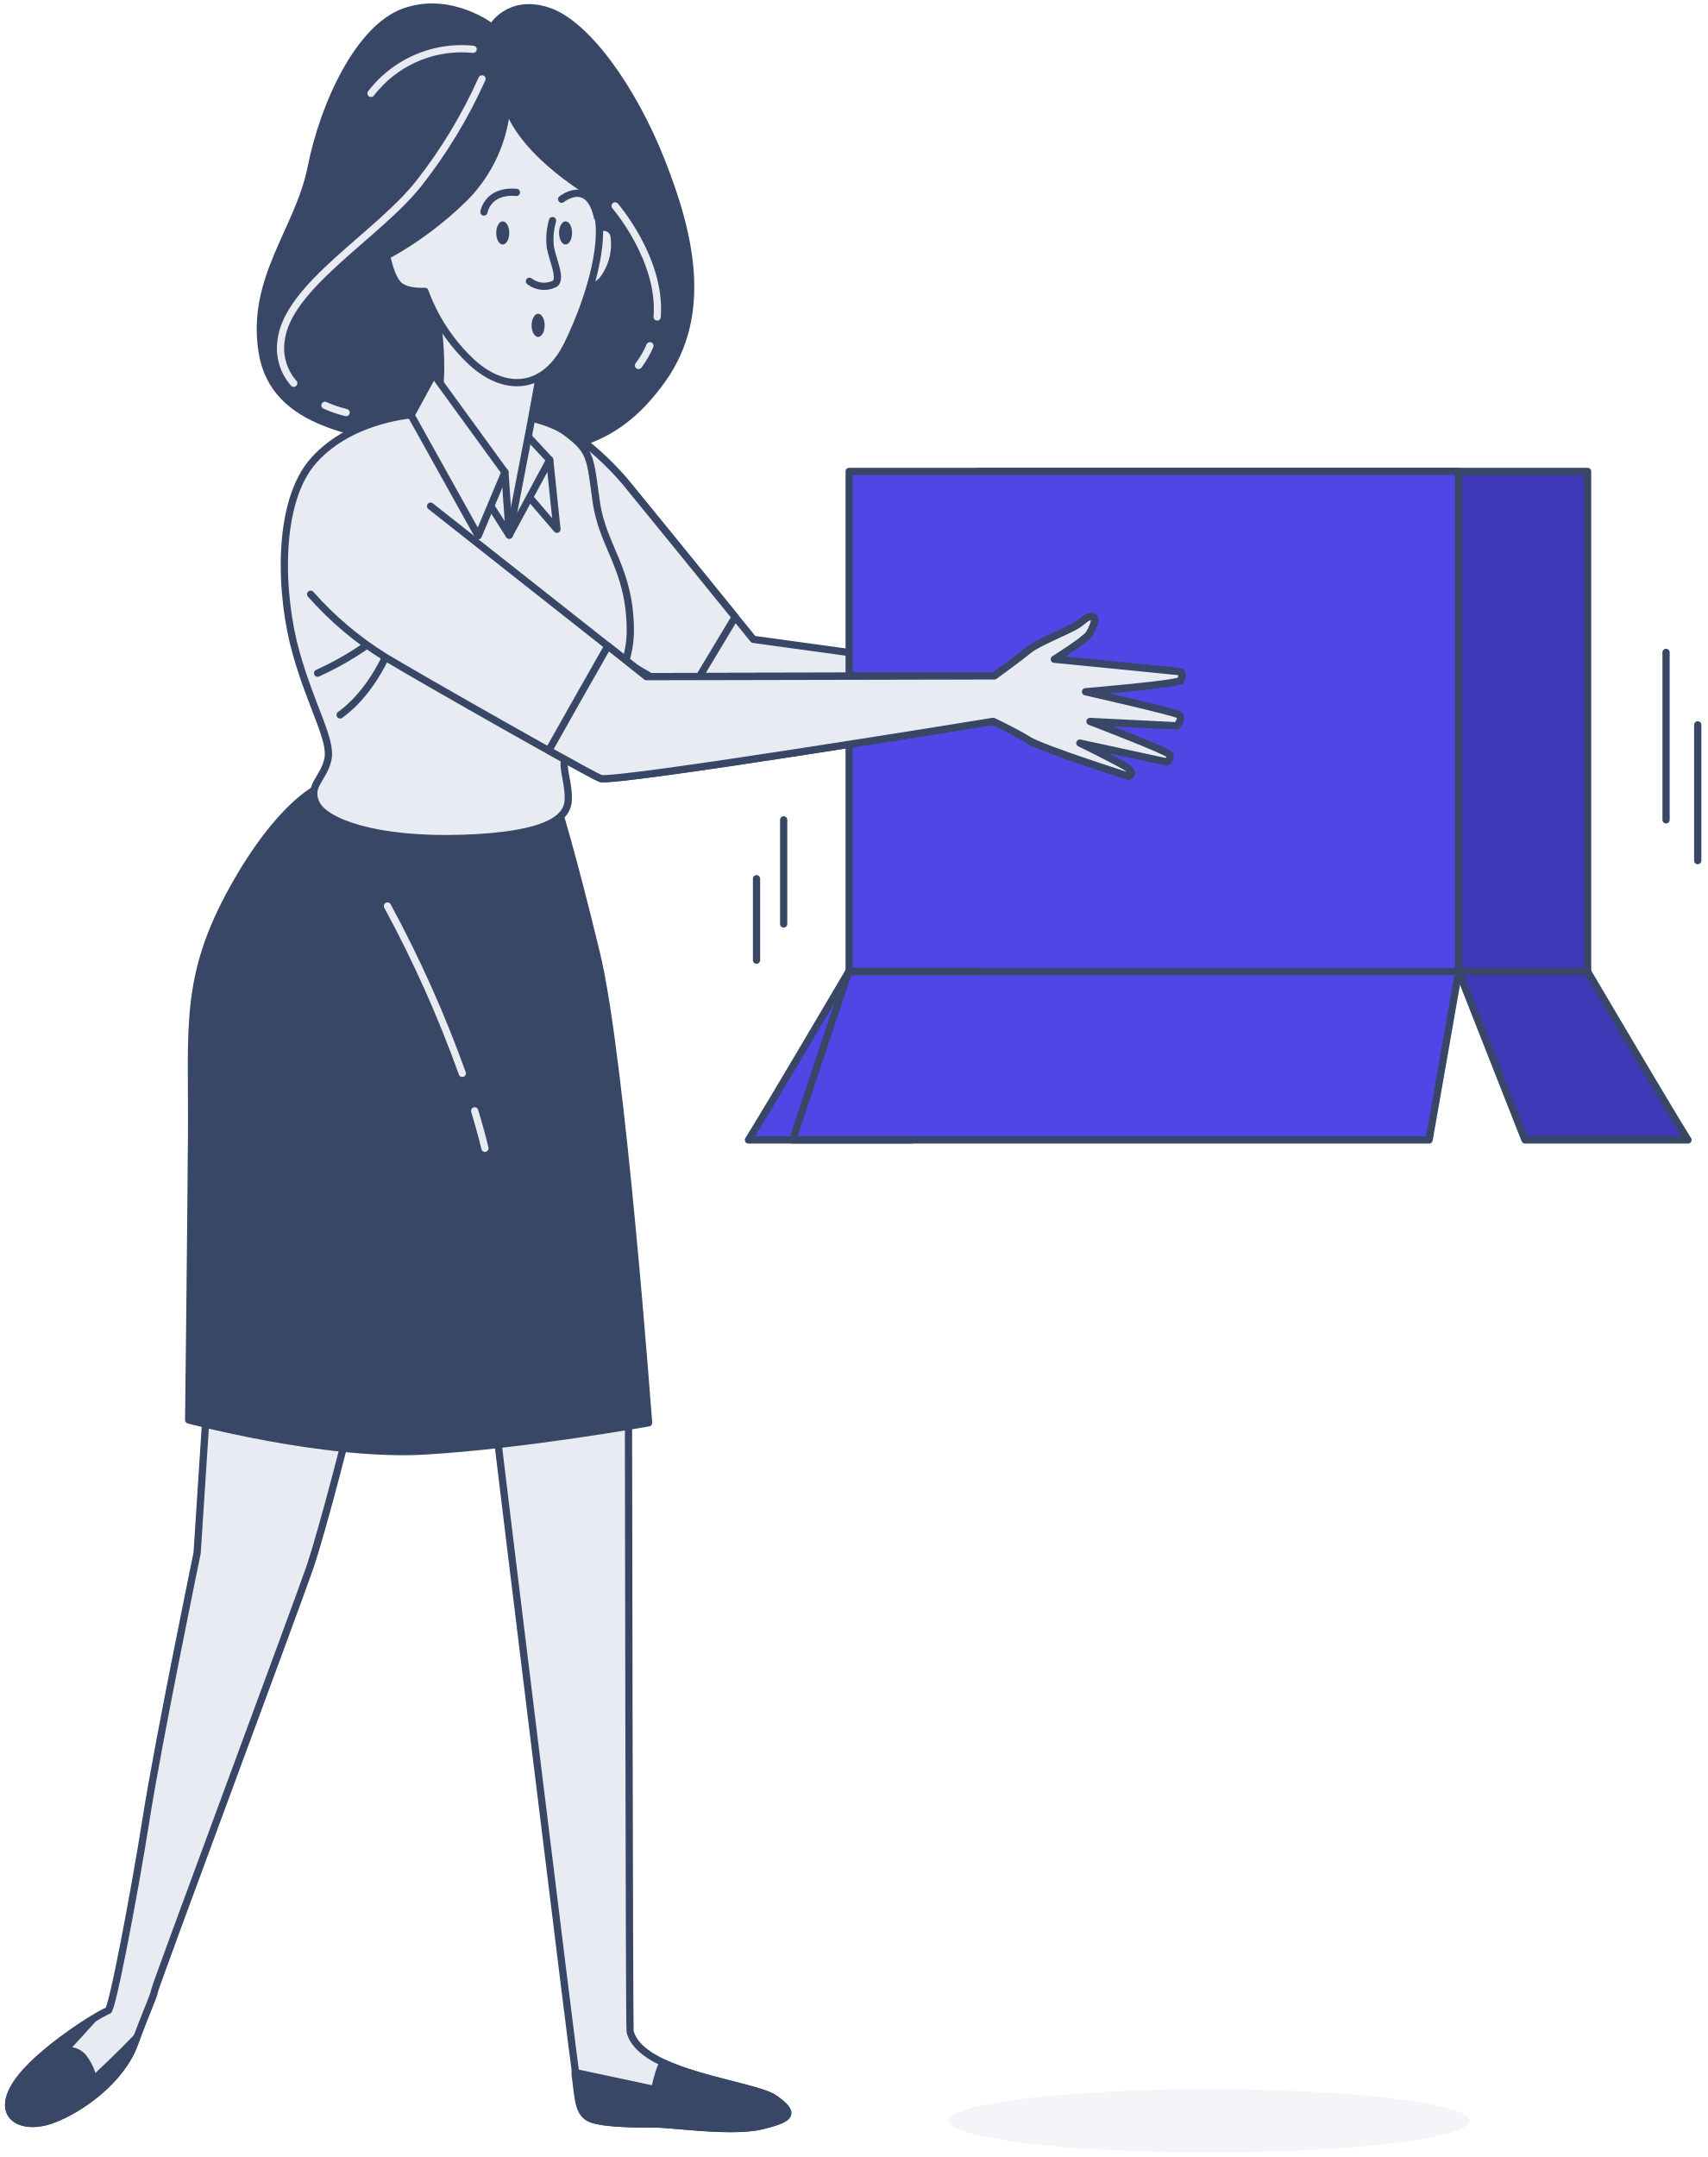
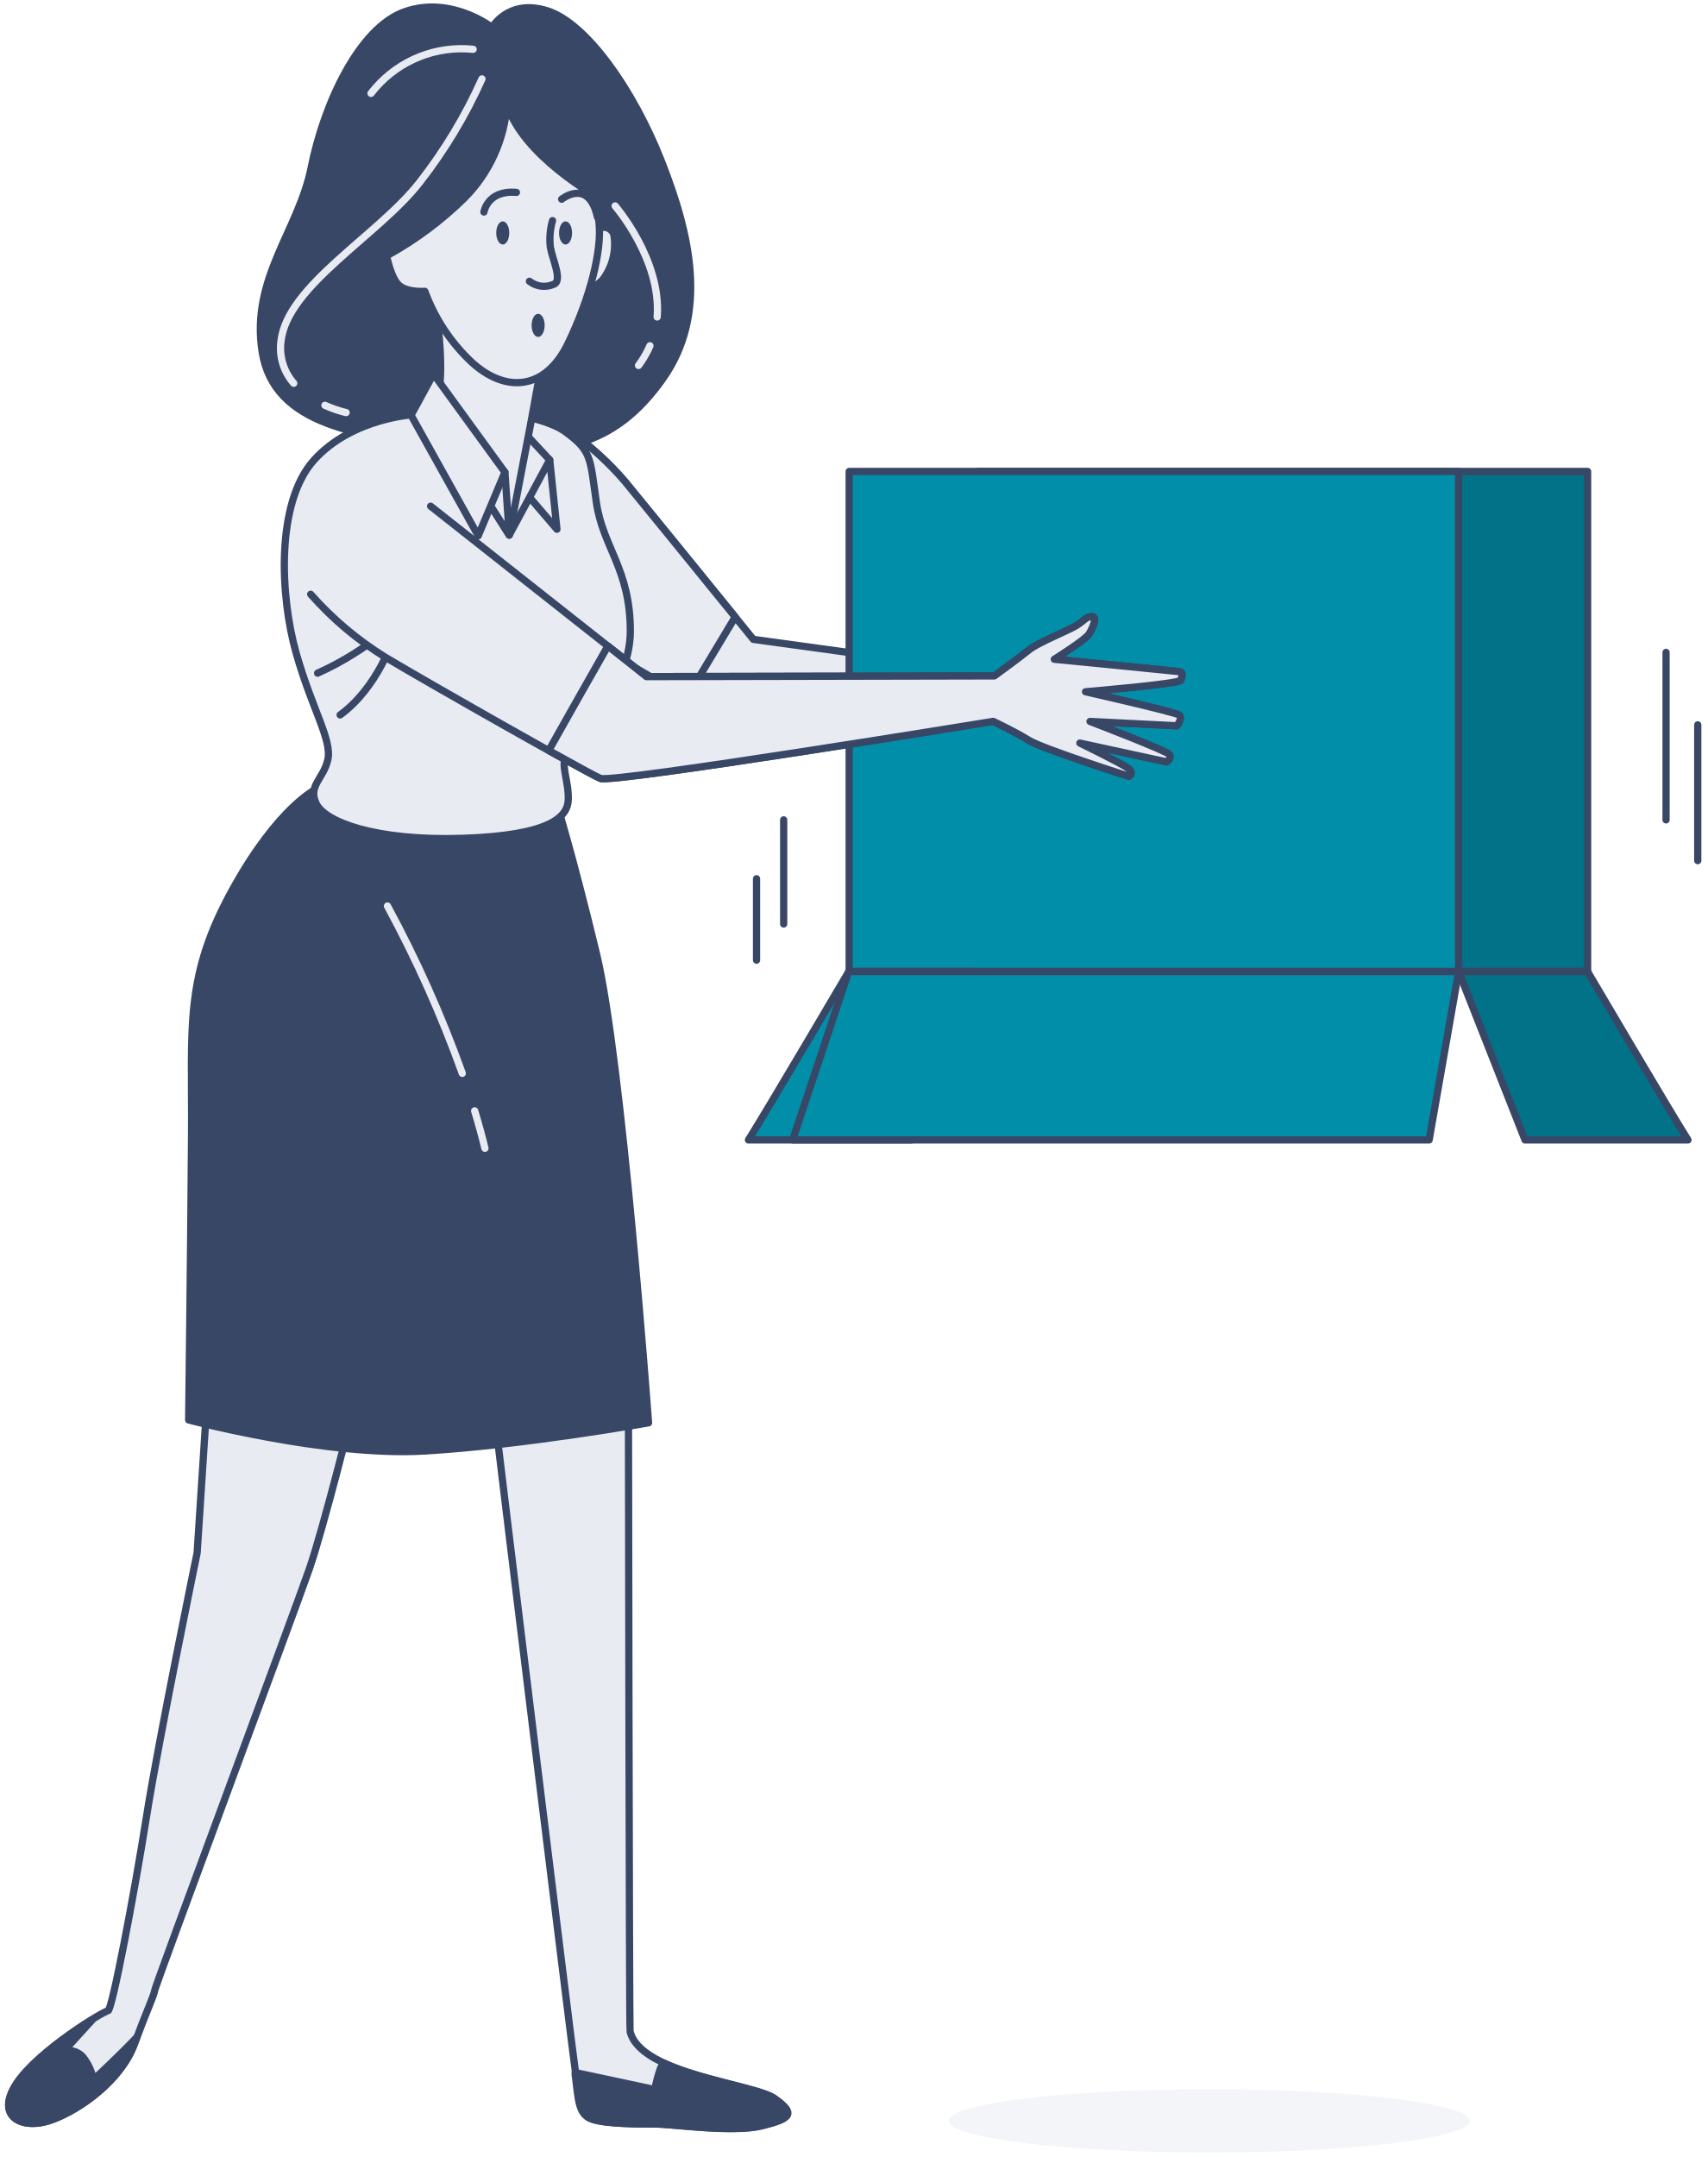
<svg xmlns="http://www.w3.org/2000/svg" width="236" height="298" viewbox="0 0 236 298" fill="none">
  <path opacity="0.5" d="M203.08 293C203.08 295.42 186.95 297.38 167.08 297.38C147.21 297.38 131.08 295.38 131.08 293C131.08 290.62 147.2 288.63 167.08 288.63C186.96 288.63 203.08 290.62 203.08 293Z" fill="#E8EBF2" />
  <path d="M68 3.79C68 3.79 62.41 -0.6 56 1.59C49.59 3.78 44.73 14.46 43 23.14C41.27 31.82 34.62 38.4 36.22 48.58C37.82 58.76 49.39 60.35 63.36 61.85C77.33 63.35 84.91 61.65 91.49 52.47C98.07 43.29 95.28 32.12 91.39 22.24C87.5 12.36 81.02 3.19 75.63 1.49C70.24 -0.21 68 3.79 68 3.79Z" fill="#384766" stroke="#384766" stroke-linecap="round" stroke-linejoin="round" />
  <path d="M44.9 56C45.843 56.424 46.824 56.759 47.83 57" stroke="#E8EBF2" stroke-linecap="round" stroke-linejoin="round" />
  <path d="M66.6 10.9C64.322 15.99 61.434 20.785 58 25.18C52.28 32.53 39.63 39.47 38.82 47.18C38.69 48.212 38.78 49.26 39.085 50.255C39.391 51.25 39.903 52.168 40.59 52.95" stroke="#E8EBF2" stroke-linecap="round" stroke-linejoin="round" />
  <path d="M89.81 47.77C89.397 48.738 88.866 49.651 88.23 50.49" stroke="#E8EBF2" stroke-linecap="round" stroke-linejoin="round" />
  <path d="M85 28.45C85 28.45 91.43 35.87 90.81 43.79" stroke="#E8EBF2" stroke-linecap="round" stroke-linejoin="round" />
  <path d="M65.38 6.81C62.874 6.555 60.343 6.904 58 7.828C55.656 8.752 53.568 10.223 51.91 12.12C51.68 12.38 51.47 12.64 51.27 12.9" stroke="#E8EBF2" stroke-linecap="round" stroke-linejoin="round" />
  <path d="M28.49 195.3L27.24 214.54C27.24 214.54 21.92 240.35 20.24 250.99C18.56 261.63 15.48 277.81 14.92 277.81C14.36 277.81 5.18 283.36 2.24 287.89C-0.7 292.42 3.03 294.34 7.11 292.89C11.19 291.44 16.73 287.34 18.54 282.47C20.35 277.6 21.25 275.79 21.37 275C21.49 274.21 40.84 222.26 42.76 216.71C44.68 211.16 48.76 194.86 48.76 194.86L58.27 162.6C58.27 162.6 68.45 195.77 68.57 197.24C68.69 198.71 79.09 283.49 79.57 286.66C80.05 289.83 79.91 292.09 81.83 292.77C83.75 293.45 88.28 293.45 90.66 293.45C93.04 293.45 101.3 294.7 105.37 293.68C109.44 292.66 109.9 291.98 107.07 289.94C104.24 287.9 88.52 286.6 87.07 280.66C86.95 280.21 86.84 192.94 86.84 192.94C86.84 192.94 85.48 164.08 83.22 155.94H30.92L28.49 195.3Z" fill="#E8EBF2" stroke="#384766" stroke-linecap="round" stroke-linejoin="round" />
  <path d="M7.1 292.87C11.17 291.39 16.72 287.32 18.53 282.45L18.91 281.45C16.6 283.91 12.91 287.33 12.91 287.33C12.684 286.17 12.179 285.082 11.44 284.16C11.117 283.804 10.704 283.543 10.244 283.404C9.785 283.264 9.296 283.253 8.83 283.37L12.83 278.97C9.83 280.83 4.43 284.63 2.31 287.9C-0.72 292.41 3 294.34 7.1 292.87Z" fill="#384766" stroke="#384766" stroke-linecap="round" stroke-linejoin="round" />
  <path d="M107 289.92C105.06 288.53 97.09 287.48 91.77 285.05C91.55 285.237 91.379 285.473 91.27 285.74C90.932 286.698 90.668 287.681 90.48 288.68L79.48 286.33V286.64C79.93 289.81 79.82 292.07 81.74 292.75C83.66 293.43 88.19 293.43 90.57 293.43C92.95 293.43 101.21 294.68 105.28 293.66C109.35 292.64 109.87 292 107 289.92Z" fill="#384766" stroke="#384766" stroke-linecap="round" stroke-linejoin="round" />
  <path d="M43.73 109C43.73 109 38.54 111.39 32.26 122.67C25.39 134.98 26.57 141.82 26.47 156.67C26.37 171.52 26.07 196.17 26.07 196.17C26.07 196.17 45.07 201.26 58.7 200.46C72.33 199.66 89.62 196.57 89.62 196.57C89.62 196.57 85.93 146.29 82.44 131.83C78.95 117.37 76.85 110.83 76.85 110.83C70.105 111.766 63.27 111.867 56.5 111.13C44.93 110 43.73 109 43.73 109Z" fill="#384766" stroke="#384766" stroke-linecap="round" stroke-linejoin="round" />
  <path d="M65.59 153.47C66.11 155.18 66.59 156.91 67.01 158.64" stroke="#E8EBF2" stroke-linecap="round" stroke-linejoin="round" />
  <path d="M53.54 125.17C57.568 132.603 61.025 140.332 63.88 148.29" stroke="#E8EBF2" stroke-linecap="round" stroke-linejoin="round" />
  <path d="M171.12 99.44C170.52 99.04 160.69 97.5 160.69 97.5L158.77 96.71C158.77 96.71 170.67 97.66 170.77 97.16C170.87 96.66 171.27 96.06 170.47 95.96C169.67 95.86 154.36 92.75 154.36 92.75C154.36 92.75 158.25 89.07 158.75 88.27C159.25 87.47 159.94 85.87 159.14 85.87C158.34 85.87 158.14 86.37 157.05 87.07C155.96 87.77 151.66 89.47 150.46 90.46C149.26 91.45 145.68 94.05 145.68 94.05L104.1 88.33C104.1 88.33 89.5 70.33 86.33 66.49C84.126 63.927 81.618 61.644 78.86 59.69C75.8 58.34 75.86 60.6 75.86 60.6L82.25 89C82.25 89 98.78 98.85 99.8 98.85C100.82 98.85 145.48 100.33 145.48 100.33C145.48 100.33 148.48 101.73 150.36 102.92C152.24 104.11 164.23 107.92 164.23 107.92C164.23 107.92 165.03 107.52 164.13 106.82C163.23 106.12 157.45 103.33 157.45 103.33L169.45 105.93C169.45 105.93 170.15 105.43 169.85 104.93C169.55 104.43 158.85 100.34 158.85 100.34L170.85 100.94C170.85 100.94 171.71 99.84 171.12 99.44Z" fill="#E8EBF2" stroke="#384766" stroke-linecap="round" stroke-linejoin="round" />
  <path d="M101.59 85.24C97.28 79.93 88.67 69.33 86.33 66.49C84.126 63.927 81.618 61.644 78.86 59.69C75.8 58.34 75.86 60.6 75.86 60.6L82.25 89C82.25 89 89.71 93.44 94.91 96.36L101.59 85.24Z" fill="#E8EBF2" stroke="#384766" stroke-linecap="round" stroke-linejoin="round" />
  <path d="M57.4 57.26C57.4 57.26 48.72 57.66 43.4 63.55C38.08 69.44 38.71 82.4 40.91 90.18C43.11 97.96 45.91 102.25 45.3 104.95C44.69 107.65 42.51 108.54 43.7 111.03C44.89 113.52 51.78 116.22 63.95 115.82C76.12 115.42 78.42 112.82 78.52 110.54C78.62 108.26 77.72 106.35 78.02 104.95C78.32 103.55 87.1 95.77 87.1 87.19C87.1 78.61 83.31 75.62 82.41 69.43C81.51 63.24 81.81 62.35 78.12 59.65C74.43 56.95 62.29 55.56 57.4 57.26Z" fill="#E8EBF2" stroke="#384766" stroke-linecap="round" stroke-linejoin="round" />
  <path d="M53.46 87C50.559 89.428 47.339 91.446 43.89 93" stroke="#384766" stroke-linecap="round" stroke-linejoin="round" />
  <path d="M54.42 88C54.42 88 52.27 94.94 47 98.77" stroke="#384766" stroke-linecap="round" stroke-linejoin="round" />
  <path d="M75.96 63.54L76.96 73.12L72.76 68.23L75.96 63.54Z" fill="#E8EBF2" stroke="#384766" stroke-linecap="round" stroke-linejoin="round" />
  <path d="M70.37 73.92L75.96 63.54L70.87 58.06L70.37 73.92Z" fill="#E8EBF2" stroke="#384766" stroke-linecap="round" stroke-linejoin="round" />
  <path d="M59.6 40.3C60.472 43.759 60.905 47.313 60.89 50.88C60.861 53.19 60.627 55.492 60.19 57.76L70.37 73.92L73.26 58.92L75.16 48.54C75.16 48.54 63.59 47.88 59.6 40.3Z" fill="#E8EBF2" stroke="#384766" stroke-linecap="round" stroke-linejoin="round" />
  <path d="M69.77 65.24L70.37 73.92L67.38 69.23L69.77 65.24Z" fill="#E8EBF2" stroke="#384766" stroke-linecap="round" stroke-linejoin="round" />
  <path d="M56.8 57.36L66.08 74.02L69.77 65.24L59.9 51.67L56.8 57.36Z" fill="#E8EBF2" stroke="#384766" stroke-linecap="round" stroke-linejoin="round" />
-   <path d="M219.38 65.13H135.17V134.23H219.38V65.13Z" fill="#4F46E5" />
+   <path d="M219.38 65.13H135.17V134.23H219.38V65.13Z" fill="#018ea9" />
  <path opacity="0.2" d="M219.38 65.13H135.17V134.23H219.38V65.13Z" fill="black" />
  <path d="M219.38 65.13H135.17V134.23H219.38V65.13Z" stroke="#384766" stroke-linecap="round" stroke-linejoin="round" />
-   <path d="M201.55 65.13H117.34V134.23H201.55V65.13Z" fill="#4F46E5" stroke="#384766" stroke-linecap="round" stroke-linejoin="round" />
-   <path d="M233.25 157.49C230.55 153.21 219.38 134.23 219.38 134.23H201.56L210.73 157.49H233.25Z" fill="#4F46E5" />
+   <path d="M201.55 65.13H117.34V134.23H201.55V65.13Z" fill="#018ea9" stroke="#384766" stroke-linecap="round" stroke-linejoin="round" />
+   <path d="M233.25 157.49C230.55 153.21 219.38 134.23 219.38 134.23H201.56L210.73 157.49H233.25Z" fill="#018ea9" />
  <path opacity="0.2" d="M233.25 157.49C230.55 153.21 219.38 134.23 219.38 134.23H201.56L210.73 157.49H233.25Z" fill="black" />
  <path d="M233.25 157.49C230.55 153.21 219.38 134.23 219.38 134.23H201.56L210.73 157.49H233.25Z" stroke="#384766" stroke-linecap="round" stroke-linejoin="round" />
-   <path d="M103.42 157.49C106.12 153.21 117.28 134.23 117.28 134.23H135.11L125.94 157.49H103.42Z" fill="#4F46E5" stroke="#384766" stroke-linecap="round" stroke-linejoin="round" />
-   <path d="M117.28 134.23L109.53 157.49H197.48L201.56 134.23H117.28Z" fill="#4F46E5" stroke="#384766" stroke-linecap="round" stroke-linejoin="round" />
+   <path d="M103.42 157.49C106.12 153.21 117.28 134.23 117.28 134.23H135.11L125.94 157.49H103.42Z" fill="#018ea9" stroke="#384766" stroke-linecap="round" stroke-linejoin="round" />
+   <path d="M117.28 134.23L109.53 157.49H197.48L201.56 134.23H117.28Z" fill="#018ea9" stroke="#384766" stroke-linecap="round" stroke-linejoin="round" />
  <path d="M230.22 90.13V113.27" stroke="#384766" stroke-linecap="round" stroke-linejoin="round" />
  <path d="M234.6 100.14V118.9" stroke="#384766" stroke-linecap="round" stroke-linejoin="round" />
  <path d="M108.29 113.27V127.65" stroke="#384766" stroke-linecap="round" stroke-linejoin="round" />
  <path d="M104.54 121.4V132.65" stroke="#384766" stroke-linecap="round" stroke-linejoin="round" />
  <path d="M42.93 82.1C45.914 85.48 49.378 88.404 53.21 90.78C59.21 94.37 81.21 106.84 82.94 107.54C84.67 108.24 137.21 99.66 137.21 99.66C137.21 99.66 140.21 101.06 142.1 102.25C143.99 103.44 155.97 107.25 155.97 107.25C155.97 107.25 156.77 106.85 155.87 106.16C154.97 105.47 149.19 102.66 149.19 102.66L161.19 105.26C161.19 105.26 161.89 104.76 161.59 104.26C161.29 103.76 150.59 99.67 150.59 99.67L162.59 100.27C162.59 100.27 163.49 99.17 162.89 98.77C162.29 98.37 150 95.57 150 95.57C150 95.57 163.07 94.47 163.17 93.97C163.27 93.47 163.67 92.88 162.87 92.78C162.07 92.68 145.71 91.08 145.71 91.08C145.71 91.08 150 88.39 150.5 87.59C151 86.79 151.7 85.19 150.9 85.19C150.1 85.19 149.9 85.69 148.81 86.39C147.72 87.09 143.42 88.79 142.22 89.78C141.02 90.77 137.43 93.38 137.43 93.38L89.35 93.48L59.5 69.93" fill="#E8EBF2" />
  <path d="M42.93 82.1C45.914 85.48 49.378 88.404 53.21 90.78C59.21 94.37 81.21 106.84 82.94 107.54C84.67 108.24 137.21 99.66 137.21 99.66C137.21 99.66 140.21 101.06 142.1 102.25C143.99 103.44 155.97 107.25 155.97 107.25C155.97 107.25 156.77 106.85 155.87 106.16C154.97 105.47 149.19 102.66 149.19 102.66L161.19 105.26C161.19 105.26 161.89 104.76 161.59 104.26C161.29 103.76 150.59 99.67 150.59 99.67L162.59 100.27C162.59 100.27 163.49 99.17 162.89 98.77C162.29 98.37 150 95.57 150 95.57C150 95.57 163.07 94.47 163.17 93.97C163.27 93.47 163.67 92.88 162.87 92.78C162.07 92.68 145.71 91.08 145.71 91.08C145.71 91.08 150 88.39 150.5 87.59C151 86.79 151.7 85.19 150.9 85.19C150.1 85.19 149.9 85.69 148.81 86.39C147.72 87.09 143.42 88.79 142.22 89.78C141.02 90.77 137.43 93.38 137.43 93.38L89.35 93.48L59.5 69.93" stroke="#384766" stroke-linecap="round" stroke-linejoin="round" />
  <path d="M162.85 92.78C162.06 92.68 145.69 91.08 145.69 91.08C145.69 91.08 149.98 88.39 150.48 87.59C150.98 86.79 151.68 85.19 150.88 85.19C150.08 85.19 149.88 85.69 148.79 86.39C147.7 87.09 143.4 88.79 142.2 89.78C141 90.77 137.41 93.38 137.41 93.38L89.33 93.48L84 89.25C82 92.76 78.26 99.34 75.83 103.68C79.57 105.76 82.4 107.31 82.97 107.54C84.67 108.24 137.24 99.66 137.24 99.66C137.24 99.66 140.24 101.06 142.13 102.25C144.02 103.44 156 107.25 156 107.25C156 107.25 156.8 106.85 155.9 106.16C155 105.47 149.22 102.66 149.22 102.66L161.22 105.26C161.22 105.26 161.92 104.76 161.62 104.26C161.32 103.76 150.62 99.67 150.62 99.67L162.62 100.27C162.62 100.27 163.52 99.17 162.92 98.77C162.32 98.37 150 95.57 150 95.57C150 95.57 163.07 94.47 163.17 93.97C163.27 93.47 163.65 92.88 162.85 92.78Z" fill="#E8EBF2" stroke="#384766" stroke-linecap="round" stroke-linejoin="round" />
  <path d="M82.34 31.92C82.51 31.713 82.736 31.558 82.99 31.473C83.244 31.388 83.517 31.376 83.778 31.439C84.038 31.501 84.276 31.636 84.464 31.827C84.652 32.018 84.782 32.258 84.84 32.52C85.007 33.605 84.951 34.712 84.676 35.775C84.401 36.837 83.912 37.833 83.24 38.7C82.14 39.8 81.14 40.1 81.14 38.7C81.418 36.42 81.818 34.157 82.34 31.92V31.92Z" fill="#E8EBF2" stroke="#384766" stroke-linecap="round" stroke-linejoin="round" />
  <path d="M70.06 14.44C69.709 19.307 67.627 23.887 64.19 27.35C60.988 30.499 57.367 33.191 53.43 35.35C53.43 35.35 54.01 38.48 55.19 39.46C56.37 40.44 58.71 40.25 58.71 40.25C60.07 43.969 62.283 47.319 65.17 50.03C69.86 54.33 75.34 53.94 78.47 47.49C81.6 41.04 83.17 34.57 82.78 30.85L82.39 27.13C82.39 27.13 72.21 21.48 70.06 14.44Z" fill="#E8EBF2" stroke="#384766" stroke-linecap="round" stroke-linejoin="round" />
  <path d="M69.47 33.78C69.967 33.78 70.37 33.064 70.37 32.18C70.37 31.296 69.967 30.58 69.47 30.58C68.973 30.58 68.57 31.296 68.57 32.18C68.57 33.064 68.973 33.78 69.47 33.78Z" fill="#384766" />
  <path d="M74.36 46.55C74.857 46.55 75.26 45.834 75.26 44.95C75.26 44.066 74.857 43.35 74.36 43.35C73.863 43.35 73.46 44.066 73.46 44.95C73.46 45.834 73.863 46.55 74.36 46.55Z" fill="#384766" />
  <path d="M78.15 33.78C78.647 33.78 79.05 33.064 79.05 32.18C79.05 31.296 78.647 30.58 78.15 30.58C77.653 30.58 77.25 31.296 77.25 32.18C77.25 33.064 77.653 33.78 78.15 33.78Z" fill="#384766" />
  <path d="M76.35 30.48C76.006 31.678 75.904 32.932 76.05 34.17C76.35 35.87 77.75 38.76 76.55 39.26C76.002 39.51 75.397 39.605 74.799 39.534C74.201 39.464 73.634 39.23 73.16 38.86" stroke="#384766" stroke-linecap="round" stroke-linejoin="round" />
  <path d="M66.87 29.29C66.87 29.29 67.35 26.23 71.36 26.58" stroke="#384766" stroke-linecap="round" stroke-linejoin="round" />
  <path d="M77.61 27.52C77.61 27.52 81.35 24.52 82.56 30.01" stroke="#384766" stroke-linecap="round" stroke-linejoin="round" />
</svg>
